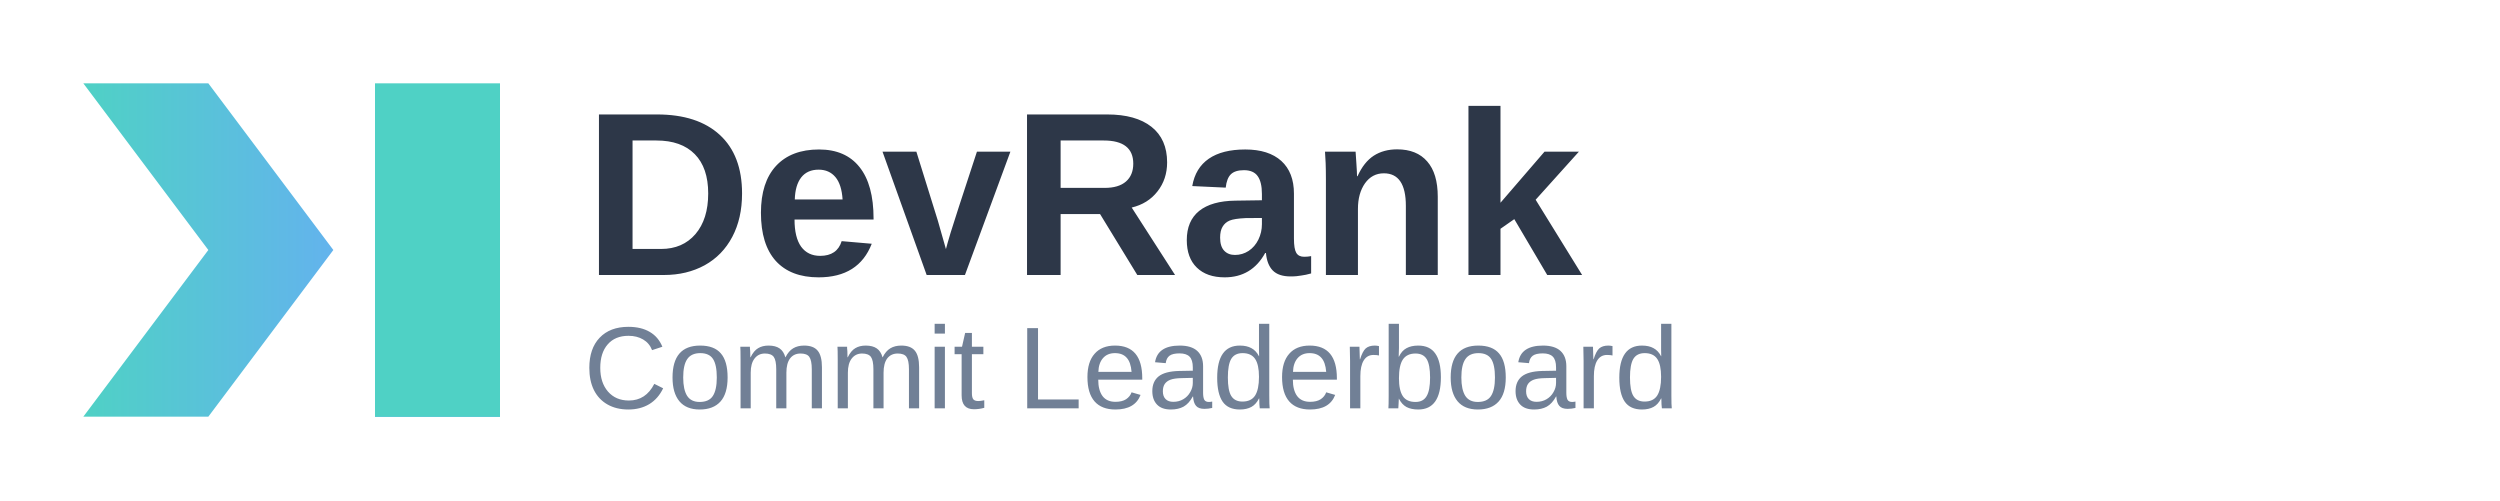
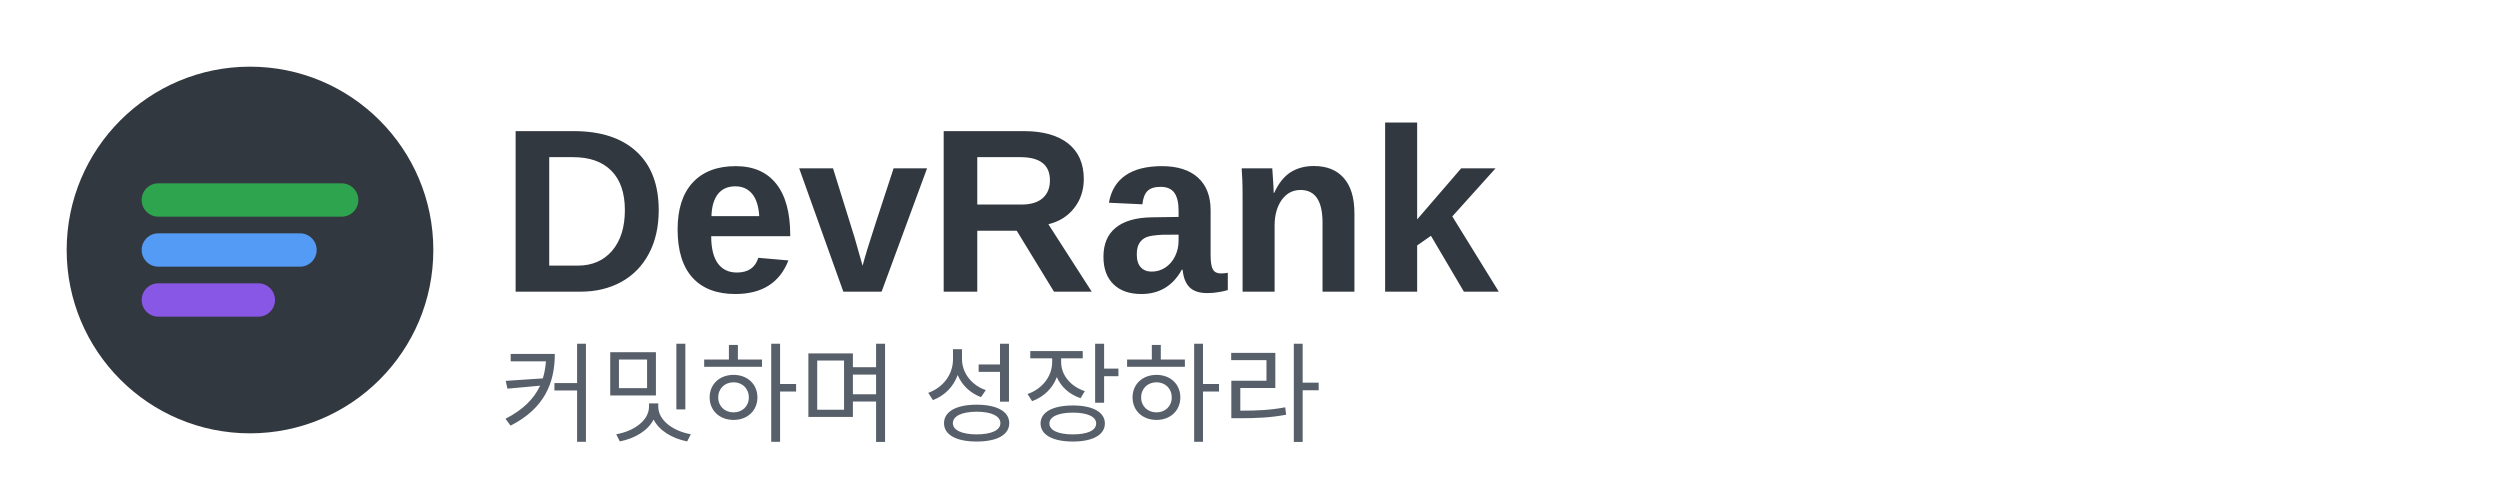
<svg xmlns="http://www.w3.org/2000/svg" viewBox="0 0 300 60">
  <defs>
    <linearGradient id="grad1" x1="0%" y1="0%" x2="100%" y2="0%">
-       <stop offset="0%" style="stop-color:#4FD1C5;stop-opacity:1" />
-       <stop offset="100%" style="stop-color:#63B3ED;stop-opacity:1" />
+       <stop offset="0%" style="stop-color:#2EA44F;stop-opacity:1" />
+       <stop offset="100%" style="stop-color:#32383F;stop-opacity:1" />
    </linearGradient>
  </defs>
-   <path d="M10 10 L25 10 L40 30 L25 50 L10 50 L25 30 Z" fill="url(#grad1)" />
-   <rect x="45" y="20" width="15" height="30" fill="#4FD1C5" />
-   <rect x="45" y="15" width="15" height="35" fill="#63B3ED" />
-   <rect x="45" y="10" width="15" height="40" fill="#4FD1C5" />
-   <text x="70" y="33" font-family="Arial, sans-serif" font-size="28" font-weight="bold" fill="#2D3748">DevRank</text>
-   <text x="70" y="49" font-family="Arial, sans-serif" font-size="14" fill="#718096">Commit Leaderboard</text>
+   <circle cx="30" cy="30" r="22" fill="#32383F" />
+   <rect x="17" y="22" width="26" height="4" rx="2" fill="#2EA44F" />
+   <rect x="17" y="28" width="21" height="4" rx="2" fill="#539BF5" />
+   <rect x="17" y="34" width="16" height="4" rx="2" fill="#8957E5" />
+   <text x="60" y="35" font-family="Arial, sans-serif" font-size="28" font-weight="bold" fill="#32383F">DevRank</text>
+   <text x="60" y="52" font-family="Arial, sans-serif" font-size="13" fill="#57606A">커밋하며 성장하라</text>
</svg>
